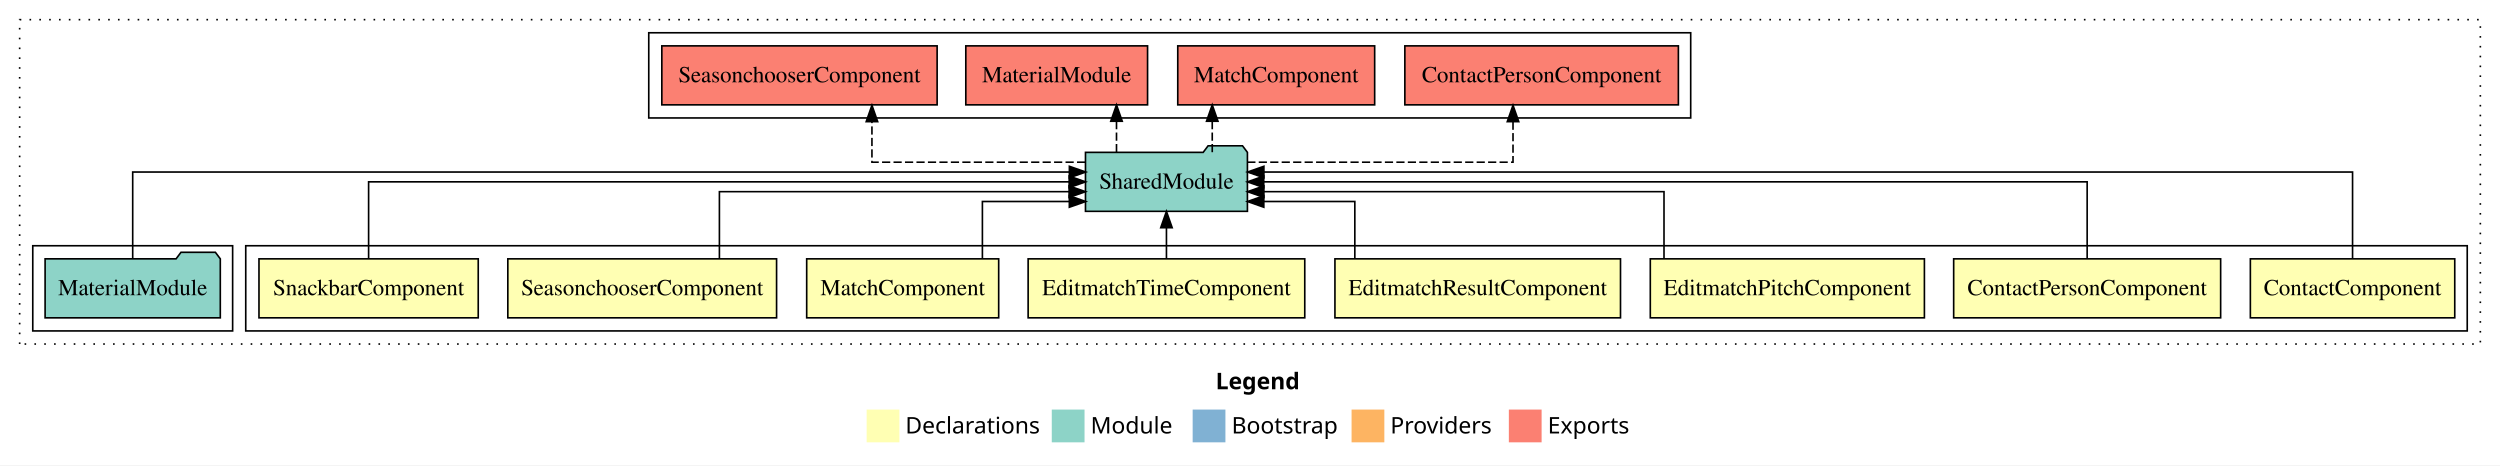
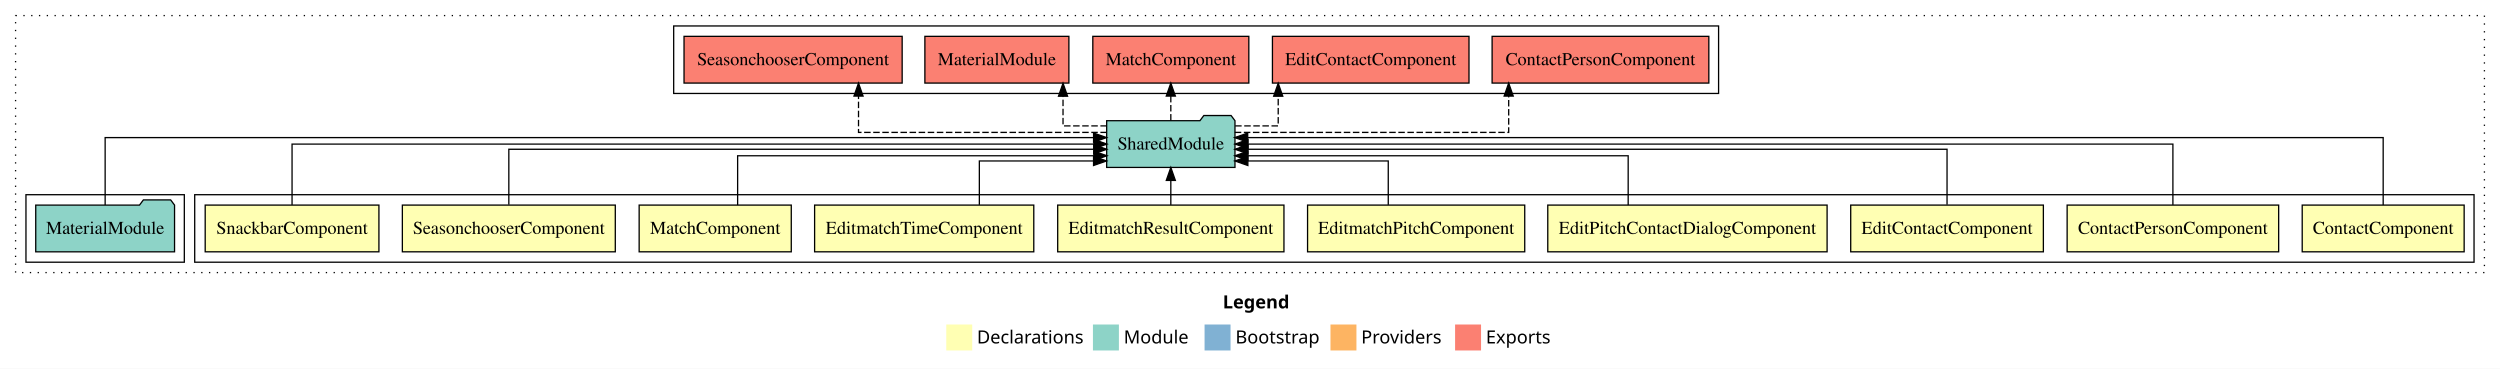
- <svg xmlns="http://www.w3.org/2000/svg" width="1526pt" height="284pt" viewBox="0.00 0.00 1526.00 284.00">
+ <svg xmlns="http://www.w3.org/2000/svg" width="1926pt" height="284pt" viewBox="0.00 0.00 1926.00 284.00">
  <g id="graph0" class="graph" transform="scale(1 1) rotate(0) translate(4 280)">
-     <polygon fill="#ffffff" stroke="transparent" points="-4,4 -4,-280 1522,-280 1522,4 -4,4" />
-     <text text-anchor="start" x="738.009" y="-42.4" font-family="sans-serif" font-weight="bold" font-size="14.00" fill="#000000">Legend</text>
-     <polygon fill="#ffffb3" stroke="transparent" points="525,-10 525,-30 545,-30 545,-10 525,-10" />
-     <text text-anchor="start" x="548.629" y="-15.4" font-family="sans-serif" font-size="14.00" fill="#000000">  Declarations</text>
-     <polygon fill="#8dd3c7" stroke="transparent" points="638,-10 638,-30 658,-30 658,-10 638,-10" />
-     <text text-anchor="start" x="661.725" y="-15.4" font-family="sans-serif" font-size="14.00" fill="#000000">  Module</text>
-     <polygon fill="#80b1d3" stroke="transparent" points="724,-10 724,-30 744,-30 744,-10 724,-10" />
-     <text text-anchor="start" x="747.781" y="-15.4" font-family="sans-serif" font-size="14.00" fill="#000000">  Bootstrap</text>
-     <polygon fill="#fdb462" stroke="transparent" points="821,-10 821,-30 841,-30 841,-10 821,-10" />
-     <text text-anchor="start" x="844.673" y="-15.4" font-family="sans-serif" font-size="14.00" fill="#000000">  Providers</text>
-     <polygon fill="#fb8072" stroke="transparent" points="917,-10 917,-30 937,-30 937,-10 917,-10" />
-     <text text-anchor="start" x="940.726" y="-15.4" font-family="sans-serif" font-size="14.00" fill="#000000">  Exports</text>
+     <polygon fill="#ffffff" stroke="transparent" points="-4,4 -4,-280 1922,-280 1922,4 -4,4" />
+     <text text-anchor="start" x="938.009" y="-42.4" font-family="sans-serif" font-weight="bold" font-size="14.00" fill="#000000">Legend</text>
+     <polygon fill="#ffffb3" stroke="transparent" points="725,-10 725,-30 745,-30 745,-10 725,-10" />
+     <text text-anchor="start" x="748.629" y="-15.4" font-family="sans-serif" font-size="14.00" fill="#000000">  Declarations</text>
+     <polygon fill="#8dd3c7" stroke="transparent" points="838,-10 838,-30 858,-30 858,-10 838,-10" />
+     <text text-anchor="start" x="861.725" y="-15.4" font-family="sans-serif" font-size="14.00" fill="#000000">  Module</text>
+     <polygon fill="#80b1d3" stroke="transparent" points="924,-10 924,-30 944,-30 944,-10 924,-10" />
+     <text text-anchor="start" x="947.781" y="-15.4" font-family="sans-serif" font-size="14.00" fill="#000000">  Bootstrap</text>
+     <polygon fill="#fdb462" stroke="transparent" points="1021,-10 1021,-30 1041,-30 1041,-10 1021,-10" />
+     <text text-anchor="start" x="1044.673" y="-15.4" font-family="sans-serif" font-size="14.00" fill="#000000">  Providers</text>
+     <polygon fill="#fb8072" stroke="transparent" points="1117,-10 1117,-30 1137,-30 1137,-10 1117,-10" />
+     <text text-anchor="start" x="1140.726" y="-15.4" font-family="sans-serif" font-size="14.00" fill="#000000">  Exports</text>
    <g id="clust1" class="cluster">
-       <polygon fill="none" stroke="#000000" stroke-dasharray="1,5" points="8,-70 8,-268 1510,-268 1510,-70 8,-70" />
+       <polygon fill="none" stroke="#000000" stroke-dasharray="1,5" points="8,-70 8,-268 1910,-268 1910,-70 8,-70" />
    </g>
    <g id="clust2" class="cluster">
-       <polygon fill="none" stroke="#000000" points="146,-78 146,-130 1502,-130 1502,-78 146,-78" />
+       <polygon fill="none" stroke="#000000" points="146,-78 146,-130 1902,-130 1902,-78 146,-78" />
    </g>
-     <g id="clust11" class="cluster">
+     <g id="clust13" class="cluster">
      <polygon fill="none" stroke="#000000" points="16,-78 16,-130 138,-130 138,-78 16,-78" />
    </g>
-     <g id="clust12" class="cluster">
-       <polygon fill="none" stroke="#000000" points="392,-208 392,-260 1028,-260 1028,-208 392,-208" />
+     <g id="clust14" class="cluster">
+       <polygon fill="none" stroke="#000000" points="515,-208 515,-260 1320,-260 1320,-208 515,-208" />
    </g>
    <g id="node1" class="node">
-       <polygon fill="#ffffb3" stroke="#000000" points="1494.38,-122 1369.62,-122 1369.62,-86 1494.38,-86 1494.38,-122" />
-       <text text-anchor="middle" x="1432" y="-99.8" font-family="Times,serif" font-size="14.00" fill="#000000">ContactComponent</text>
+       <polygon fill="#ffffb3" stroke="#000000" points="1894.38,-122 1769.62,-122 1769.62,-86 1894.38,-86 1894.38,-122" />
+       <text text-anchor="middle" x="1832" y="-99.8" font-family="Times,serif" font-size="14.00" fill="#000000">ContactComponent</text>
    </g>
-     <g id="node9" class="node">
-       <polygon fill="#8dd3c7" stroke="#000000" points="757.423,-187 754.423,-191 733.423,-191 730.423,-187 658.577,-187 658.577,-151 757.423,-151 757.423,-187" />
-       <text text-anchor="middle" x="708" y="-164.8" font-family="Times,serif" font-size="14.00" fill="#000000">SharedModule</text>
+     <g id="node11" class="node">
+       <polygon fill="#8dd3c7" stroke="#000000" points="947.423,-187 944.423,-191 923.423,-191 920.423,-187 848.577,-187 848.577,-151 947.423,-151 947.423,-187" />
+       <text text-anchor="middle" x="898" y="-164.8" font-family="Times,serif" font-size="14.00" fill="#000000">SharedModule</text>
    </g>
    <g id="edge1" class="edge">
-       <path fill="none" stroke="#000000" d="M1432,-122.284C1432,-143.321 1432,-175 1432,-175 1432,-175 767.479,-175 767.479,-175" />
-       <polygon fill="#000000" stroke="#000000" points="767.479,-171.5 757.479,-175 767.479,-178.5 767.479,-171.5" />
+       <path fill="none" stroke="#000000" d="M1832,-122.027C1832,-142.767 1832,-174 1832,-174 1832,-174 957.228,-174 957.228,-174" />
+       <polygon fill="#000000" stroke="#000000" points="957.228,-170.5 947.228,-174 957.228,-177.5 957.228,-170.5" />
    </g>
    <g id="node2" class="node">
-       <polygon fill="#ffffb3" stroke="#000000" points="1351.482,-122 1188.518,-122 1188.518,-86 1351.482,-86 1351.482,-122" />
-       <text text-anchor="middle" x="1270" y="-99.8" font-family="Times,serif" font-size="14.00" fill="#000000">ContactPersonComponent</text>
+       <polygon fill="#ffffb3" stroke="#000000" points="1751.482,-122 1588.518,-122 1588.518,-86 1751.482,-86 1751.482,-122" />
+       <text text-anchor="middle" x="1670" y="-99.8" font-family="Times,serif" font-size="14.00" fill="#000000">ContactPersonComponent</text>
    </g>
    <g id="edge2" class="edge">
-       <path fill="none" stroke="#000000" d="M1270,-122.106C1270,-141.339 1270,-169 1270,-169 1270,-169 767.381,-169 767.381,-169" />
-       <polygon fill="#000000" stroke="#000000" points="767.381,-165.5 757.381,-169 767.381,-172.5 767.381,-165.5" />
+       <path fill="none" stroke="#000000" d="M1670,-122.106C1670,-141.339 1670,-169 1670,-169 1670,-169 957.466,-169 957.466,-169" />
+       <polygon fill="#000000" stroke="#000000" points="957.466,-165.5 947.466,-169 957.466,-172.5 957.466,-165.5" />
    </g>
    <g id="node3" class="node">
+       <polygon fill="#ffffb3" stroke="#000000" points="1570.213,-122 1421.787,-122 1421.787,-86 1570.213,-86 1570.213,-122" />
+       <text text-anchor="middle" x="1496" y="-99.8" font-family="Times,serif" font-size="14.00" fill="#000000">EditContactComponent</text>
+     </g>
+     <g id="edge3" class="edge">
+       <path fill="none" stroke="#000000" d="M1496,-122.302C1496,-140.27 1496,-165 1496,-165 1496,-165 957.446,-165 957.446,-165" />
+       <polygon fill="#000000" stroke="#000000" points="957.446,-161.5 947.446,-165 957.446,-168.5 957.446,-161.5" />
+     </g>
+     <g id="node4" class="node">
+       <polygon fill="#ffffb3" stroke="#000000" points="1403.594,-122 1188.406,-122 1188.406,-86 1403.594,-86 1403.594,-122" />
+       <text text-anchor="middle" x="1296" y="-99.8" font-family="Times,serif" font-size="14.00" fill="#000000">EditPitchContactDialogComponent</text>
+     </g>
+     <g id="edge4" class="edge">
+       <path fill="none" stroke="#000000" d="M1250.347,-122.027C1250.347,-138.398 1250.347,-160 1250.347,-160 1250.347,-160 957.363,-160 957.363,-160" />
+       <polygon fill="#000000" stroke="#000000" points="957.363,-156.5 947.363,-160 957.363,-163.5 957.363,-156.5" />
+     </g>
+     <g id="node5" class="node">
      <polygon fill="#ffffb3" stroke="#000000" points="1170.655,-122 1003.345,-122 1003.345,-86 1170.655,-86 1170.655,-122" />
      <text text-anchor="middle" x="1087" y="-99.8" font-family="Times,serif" font-size="14.00" fill="#000000">EditmatchPitchComponent</text>
    </g>
-     <g id="edge3" class="edge">
-       <path fill="none" stroke="#000000" d="M1011.707,-122.022C1011.707,-139.373 1011.707,-163 1011.707,-163 1011.707,-163 767.472,-163 767.472,-163" />
-       <polygon fill="#000000" stroke="#000000" points="767.472,-159.5 757.472,-163 767.472,-166.5 767.472,-159.5" />
+     <g id="edge5" class="edge">
+       <path fill="none" stroke="#000000" d="M1065.515,-122.187C1065.515,-137.182 1065.515,-156 1065.515,-156 1065.515,-156 957.354,-156 957.354,-156" />
+       <polygon fill="#000000" stroke="#000000" points="957.354,-152.5 947.354,-156 957.354,-159.5 957.354,-152.5" />
    </g>
-     <g id="node4" class="node">
+     <g id="node6" class="node">
      <polygon fill="#ffffb3" stroke="#000000" points="985.154,-122 810.846,-122 810.846,-86 985.154,-86 985.154,-122" />
      <text text-anchor="middle" x="898" y="-99.8" font-family="Times,serif" font-size="14.00" fill="#000000">EditmatchResultComponent</text>
    </g>
-     <g id="edge4" class="edge">
-       <path fill="none" stroke="#000000" d="M822.986,-122.24C822.986,-137.571 822.986,-157 822.986,-157 822.986,-157 767.432,-157 767.432,-157" />
-       <polygon fill="#000000" stroke="#000000" points="767.432,-153.5 757.432,-157 767.432,-160.5 767.432,-153.5" />
+     <g id="edge6" class="edge">
+       <path fill="none" stroke="#000000" d="M898,-122.106C898,-122.106 898,-140.991 898,-140.991" />
+       <polygon fill="#000000" stroke="#000000" points="894.5,-140.991 898,-150.991 901.5,-140.991 894.5,-140.991" />
    </g>
-     <g id="node5" class="node">
+     <g id="node7" class="node">
      <polygon fill="#ffffb3" stroke="#000000" points="792.426,-122 623.574,-122 623.574,-86 792.426,-86 792.426,-122" />
      <text text-anchor="middle" x="708" y="-99.8" font-family="Times,serif" font-size="14.00" fill="#000000">EditmatchTimeComponent</text>
    </g>
-     <g id="edge5" class="edge">
-       <path fill="none" stroke="#000000" d="M708,-122.106C708,-122.106 708,-140.991 708,-140.991" />
-       <polygon fill="#000000" stroke="#000000" points="704.5,-140.991 708,-150.991 711.5,-140.991 704.5,-140.991" />
+     <g id="edge7" class="edge">
+       <path fill="none" stroke="#000000" d="M750.489,-122.187C750.489,-137.182 750.489,-156 750.489,-156 750.489,-156 838.471,-156 838.471,-156" />
+       <polygon fill="#000000" stroke="#000000" points="838.471,-159.5 848.471,-156 838.47,-152.5 838.471,-159.5" />
    </g>
-     <g id="node6" class="node">
+     <g id="node8" class="node">
      <polygon fill="#ffffb3" stroke="#000000" points="605.597,-122 488.403,-122 488.403,-86 605.597,-86 605.597,-122" />
      <text text-anchor="middle" x="547" y="-99.8" font-family="Times,serif" font-size="14.00" fill="#000000">MatchComponent</text>
    </g>
-     <g id="edge6" class="edge">
-       <path fill="none" stroke="#000000" d="M595.657,-122.24C595.657,-137.571 595.657,-157 595.657,-157 595.657,-157 648.725,-157 648.725,-157" />
-       <polygon fill="#000000" stroke="#000000" points="648.725,-160.5 658.725,-157 648.725,-153.5 648.725,-160.5" />
+     <g id="edge8" class="edge">
+       <path fill="none" stroke="#000000" d="M564.268,-122.027C564.268,-138.398 564.268,-160 564.268,-160 564.268,-160 838.757,-160 838.757,-160" />
+       <polygon fill="#000000" stroke="#000000" points="838.757,-163.5 848.757,-160 838.757,-156.5 838.757,-163.5" />
    </g>
-     <g id="node7" class="node">
+     <g id="node9" class="node">
      <polygon fill="#ffffb3" stroke="#000000" points="470.024,-122 305.976,-122 305.976,-86 470.024,-86 470.024,-122" />
      <text text-anchor="middle" x="388" y="-99.8" font-family="Times,serif" font-size="14.00" fill="#000000">SeasonchooserComponent</text>
    </g>
-     <g id="edge7" class="edge">
-       <path fill="none" stroke="#000000" d="M435.125,-122.022C435.125,-139.373 435.125,-163 435.125,-163 435.125,-163 648.584,-163 648.584,-163" />
-       <polygon fill="#000000" stroke="#000000" points="648.584,-166.5 658.584,-163 648.584,-159.5 648.584,-166.5" />
+     <g id="edge9" class="edge">
+       <path fill="none" stroke="#000000" d="M388,-122.302C388,-140.27 388,-165 388,-165 388,-165 838.636,-165 838.636,-165" />
+       <polygon fill="#000000" stroke="#000000" points="838.636,-168.5 848.636,-165 838.636,-161.5 838.636,-168.5" />
    </g>
-     <g id="node8" class="node">
+     <g id="node10" class="node">
      <polygon fill="#ffffb3" stroke="#000000" points="287.92,-122 154.08,-122 154.08,-86 287.92,-86 287.92,-122" />
      <text text-anchor="middle" x="221" y="-99.8" font-family="Times,serif" font-size="14.00" fill="#000000">SnackbarComponent</text>
    </g>
-     <g id="edge8" class="edge">
-       <path fill="none" stroke="#000000" d="M221,-122.106C221,-141.339 221,-169 221,-169 221,-169 648.624,-169 648.624,-169" />
-       <polygon fill="#000000" stroke="#000000" points="648.624,-172.5 658.624,-169 648.624,-165.5 648.624,-172.5" />
+     <g id="edge10" class="edge">
+       <path fill="none" stroke="#000000" d="M221,-122.106C221,-141.339 221,-169 221,-169 221,-169 838.766,-169 838.766,-169" />
+       <polygon fill="#000000" stroke="#000000" points="838.766,-172.5 848.766,-169 838.766,-165.5 838.766,-172.5" />
    </g>
-     <g id="node11" class="node">
-       <polygon fill="#fb8072" stroke="#000000" points="1020.482,-252 853.518,-252 853.518,-216 1020.482,-216 1020.482,-252" />
-       <text text-anchor="middle" x="937" y="-229.8" font-family="Times,serif" font-size="14.00" fill="#000000">ContactPersonComponent </text>
+     <g id="node13" class="node">
+       <polygon fill="#fb8072" stroke="#000000" points="1312.483,-252 1145.517,-252 1145.517,-216 1312.483,-216 1312.483,-252" />
+       <text text-anchor="middle" x="1229" y="-229.8" font-family="Times,serif" font-size="14.00" fill="#000000">ContactPersonComponent </text>
    </g>
-     <g id="edge10" class="edge">
-       <path fill="none" stroke="#000000" stroke-dasharray="5,2" d="M757.33,-181C819.84,-181 919.543,-181 919.543,-181 919.543,-181 919.543,-205.76 919.543,-205.76" />
-       <polygon fill="#000000" stroke="#000000" points="916.043,-205.76 919.543,-215.76 923.043,-205.76 916.043,-205.76" />
+     <g id="edge12" class="edge">
+       <path fill="none" stroke="#000000" stroke-dasharray="5,2" d="M947.265,-178C1022.727,-178 1158.293,-178 1158.293,-178 1158.293,-178 1158.293,-205.973 1158.293,-205.973" />
+       <polygon fill="#000000" stroke="#000000" points="1154.793,-205.973 1158.293,-215.973 1161.793,-205.973 1154.793,-205.973" />
+     </g>
+     <g id="node14" class="node">
+       <polygon fill="#fb8072" stroke="#000000" points="1127.714,-252 976.287,-252 976.287,-216 1127.714,-216 1127.714,-252" />
+       <text text-anchor="middle" x="1052" y="-229.8" font-family="Times,serif" font-size="14.00" fill="#000000">EditContactComponent </text>
+     </g>
+     <g id="edge13" class="edge">
+       <path fill="none" stroke="#000000" stroke-dasharray="5,2" d="M947.56,-183C965.181,-183 980.735,-183 980.735,-183 980.735,-183 980.735,-205.876 980.735,-205.876" />
+       <polygon fill="#000000" stroke="#000000" points="977.235,-205.876 980.735,-215.876 984.235,-205.876 977.235,-205.876" />
+     </g>
+     <g id="node15" class="node">
+       <polygon fill="#fb8072" stroke="#000000" points="958.097,-252 837.903,-252 837.903,-216 958.097,-216 958.097,-252" />
+       <text text-anchor="middle" x="898" y="-229.8" font-family="Times,serif" font-size="14.00" fill="#000000">MatchComponent </text>
+     </g>
+     <g id="edge14" class="edge">
+       <path fill="none" stroke="#000000" stroke-dasharray="5,2" d="M898,-187.106C898,-187.106 898,-205.991 898,-205.991" />
+       <polygon fill="#000000" stroke="#000000" points="894.5,-205.991 898,-215.991 901.5,-205.991 894.5,-205.991" />
+     </g>
+     <g id="node16" class="node">
+       <polygon fill="#fb8072" stroke="#000000" points="819.472,-252 708.528,-252 708.528,-216 819.472,-216 819.472,-252" />
+       <text text-anchor="middle" x="764" y="-229.8" font-family="Times,serif" font-size="14.00" fill="#000000">MaterialModule </text>
+     </g>
+     <g id="edge15" class="edge">
+       <path fill="none" stroke="#000000" stroke-dasharray="5,2" d="M848.732,-183C830.85,-183 814.954,-183 814.954,-183 814.954,-183 814.954,-205.876 814.954,-205.876" />
+       <polygon fill="#000000" stroke="#000000" points="811.454,-205.876 814.954,-215.876 818.454,-205.876 811.454,-205.876" />
+     </g>
+     <g id="node17" class="node">
+       <polygon fill="#fb8072" stroke="#000000" points="691.023,-252 522.977,-252 522.977,-216 691.023,-216 691.023,-252" />
+       <text text-anchor="middle" x="607" y="-229.8" font-family="Times,serif" font-size="14.00" fill="#000000">SeasonchooserComponent </text>
+     </g>
+     <g id="edge16" class="edge">
+       <path fill="none" stroke="#000000" stroke-dasharray="5,2" d="M848.73,-178C778.34,-178 657.4,-178 657.4,-178 657.4,-178 657.4,-205.973 657.4,-205.973" />
+       <polygon fill="#000000" stroke="#000000" points="653.9,-205.973 657.4,-215.973 660.9,-205.973 653.9,-205.973" />
    </g>
    <g id="node12" class="node">
-       <polygon fill="#fb8072" stroke="#000000" points="835.097,-252 714.903,-252 714.903,-216 835.097,-216 835.097,-252" />
-       <text text-anchor="middle" x="775" y="-229.8" font-family="Times,serif" font-size="14.00" fill="#000000">MatchComponent </text>
-     </g>
-     <g id="edge11" class="edge">
-       <path fill="none" stroke="#000000" stroke-dasharray="5,2" d="M735.956,-187.106C735.956,-187.106 735.956,-205.991 735.956,-205.991" />
-       <polygon fill="#000000" stroke="#000000" points="732.456,-205.991 735.956,-215.991 739.456,-205.991 732.456,-205.991" />
-     </g>
-     <g id="node13" class="node">
-       <polygon fill="#fb8072" stroke="#000000" points="696.472,-252 585.528,-252 585.528,-216 696.472,-216 696.472,-252" />
-       <text text-anchor="middle" x="641" y="-229.8" font-family="Times,serif" font-size="14.00" fill="#000000">MaterialModule </text>
-     </g>
-     <g id="edge12" class="edge">
-       <path fill="none" stroke="#000000" stroke-dasharray="5,2" d="M677.512,-187.106C677.512,-187.106 677.512,-205.991 677.512,-205.991" />
-       <polygon fill="#000000" stroke="#000000" points="674.012,-205.991 677.512,-215.991 681.012,-205.991 674.012,-205.991" />
-     </g>
-     <g id="node14" class="node">
-       <polygon fill="#fb8072" stroke="#000000" points="568.023,-252 399.977,-252 399.977,-216 568.023,-216 568.023,-252" />
-       <text text-anchor="middle" x="484" y="-229.8" font-family="Times,serif" font-size="14.00" fill="#000000">SeasonchooserComponent </text>
-     </g>
-     <g id="edge13" class="edge">
-       <path fill="none" stroke="#000000" stroke-dasharray="5,2" d="M658.402,-181C605.191,-181 528.232,-181 528.232,-181 528.232,-181 528.232,-205.76 528.232,-205.76" />
-       <polygon fill="#000000" stroke="#000000" points="524.732,-205.76 528.232,-215.76 531.732,-205.76 524.732,-205.76" />
-     </g>
-     <g id="node10" class="node">
      <polygon fill="#8dd3c7" stroke="#000000" points="130.471,-122 127.471,-126 106.471,-126 103.471,-122 23.529,-122 23.529,-86 130.471,-86 130.471,-122" />
      <text text-anchor="middle" x="77" y="-99.8" font-family="Times,serif" font-size="14.00" fill="#000000">MaterialModule</text>
    </g>
-     <g id="edge9" class="edge">
-       <path fill="none" stroke="#000000" d="M77,-122.284C77,-143.321 77,-175 77,-175 77,-175 648.749,-175 648.749,-175" />
-       <polygon fill="#000000" stroke="#000000" points="648.749,-178.5 658.749,-175 648.749,-171.5 648.749,-178.5" />
+     <g id="edge11" class="edge">
+       <path fill="none" stroke="#000000" d="M77,-122.027C77,-142.767 77,-174 77,-174 77,-174 838.492,-174 838.492,-174" />
+       <polygon fill="#000000" stroke="#000000" points="838.492,-177.5 848.492,-174 838.492,-170.5 838.492,-177.5" />
    </g>
  </g>
</svg>
